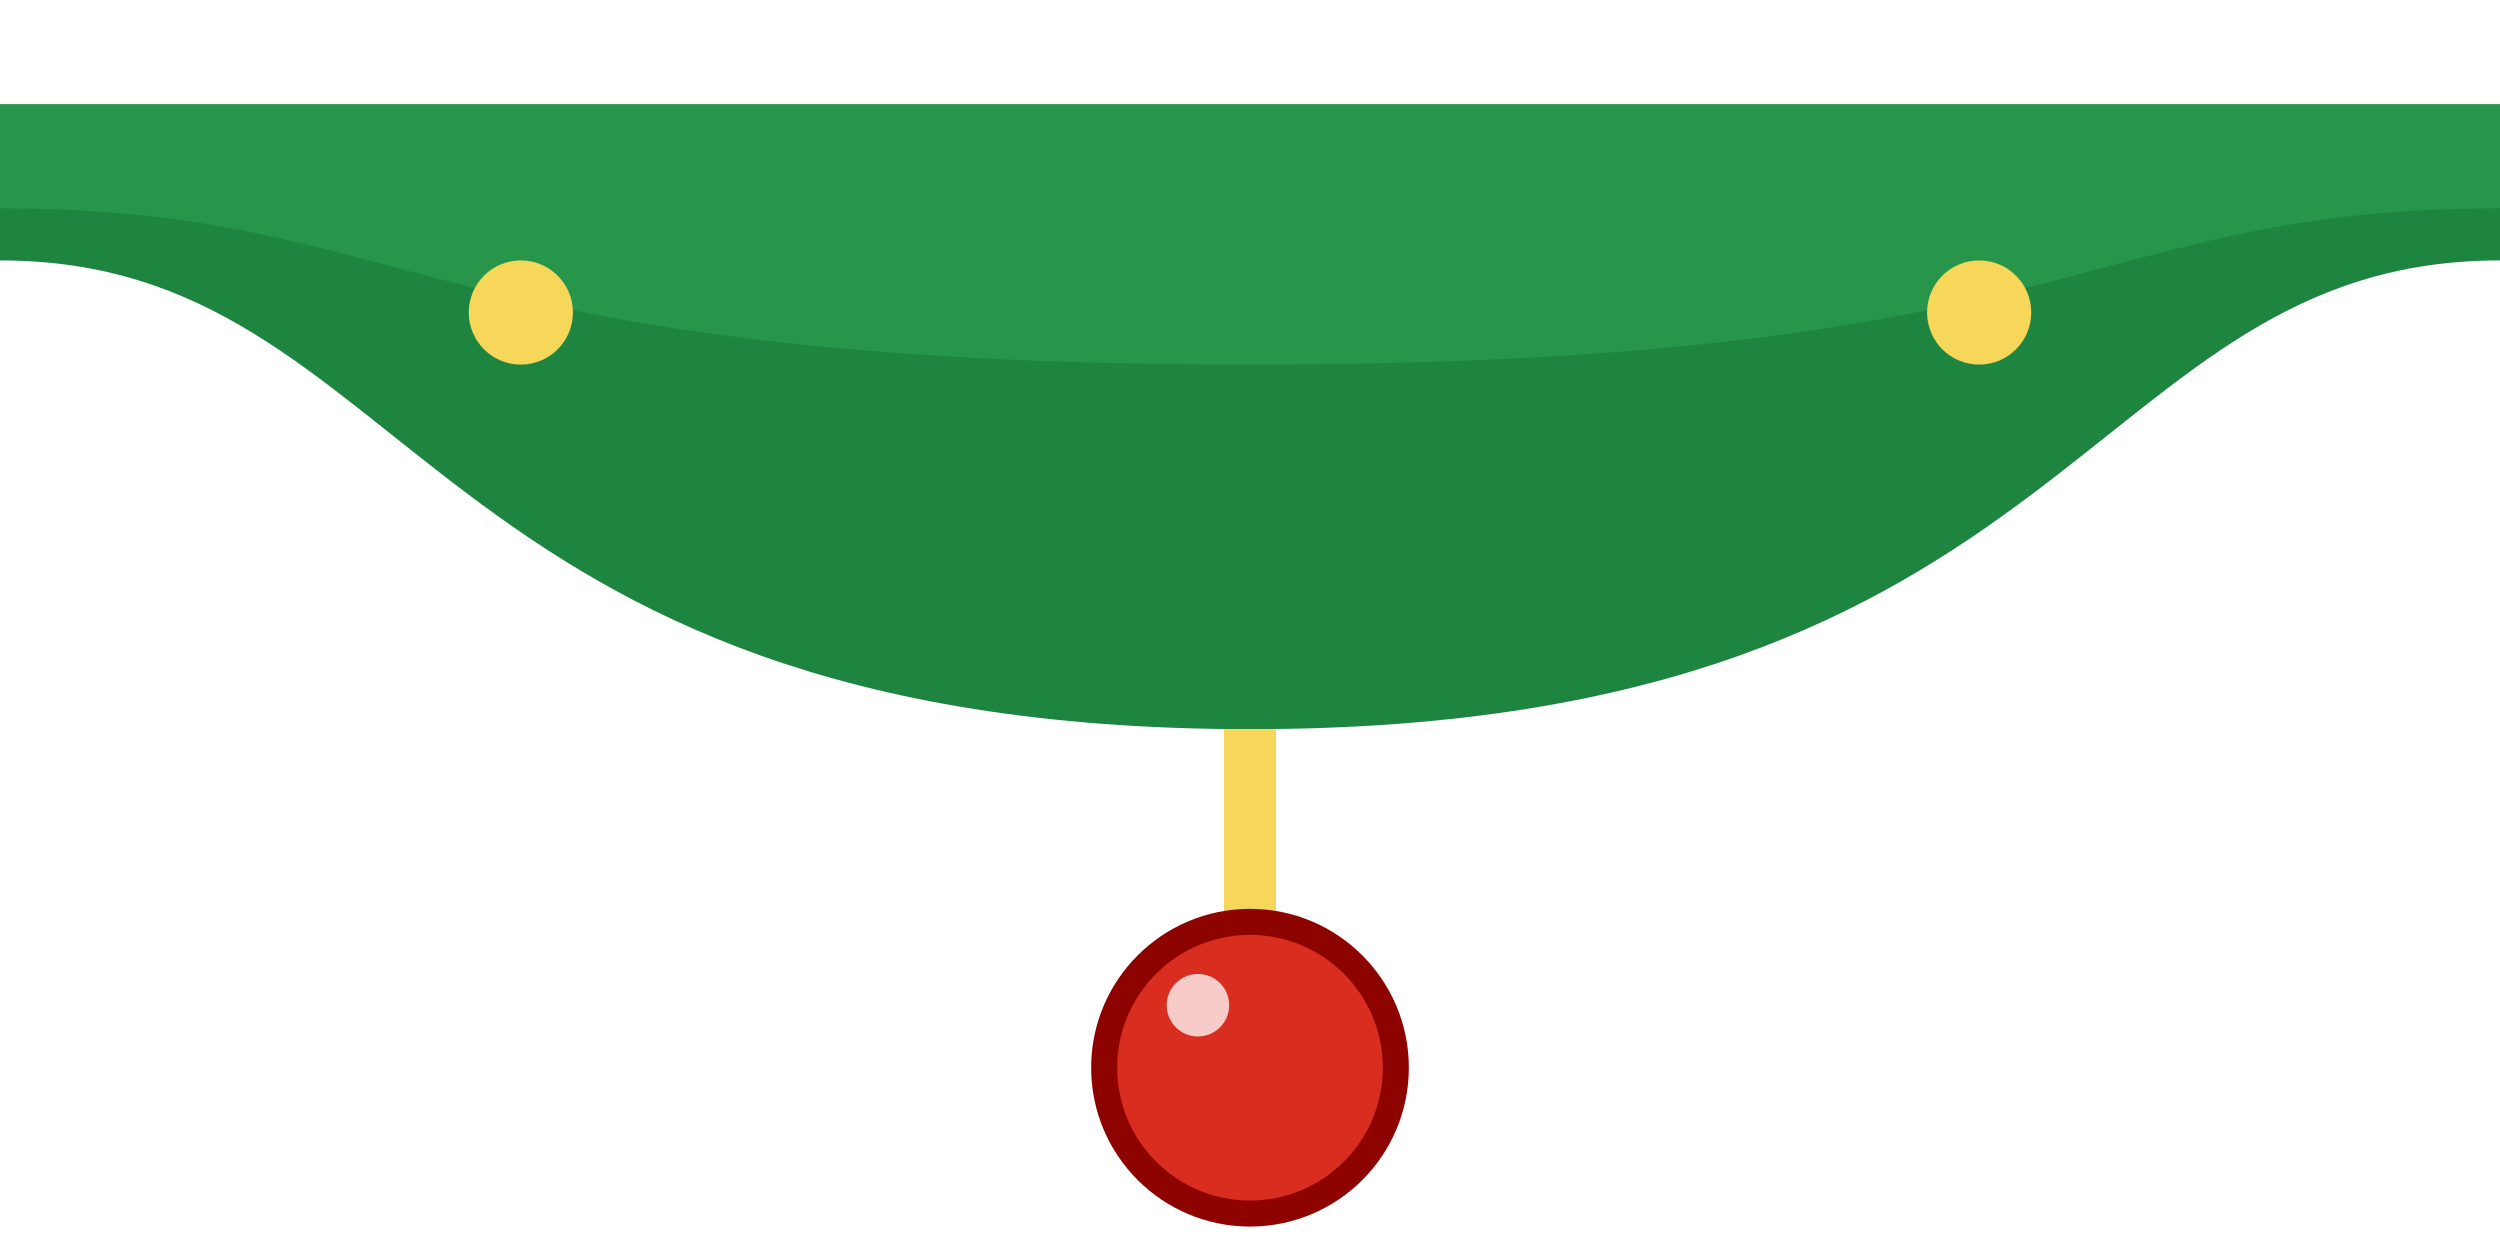
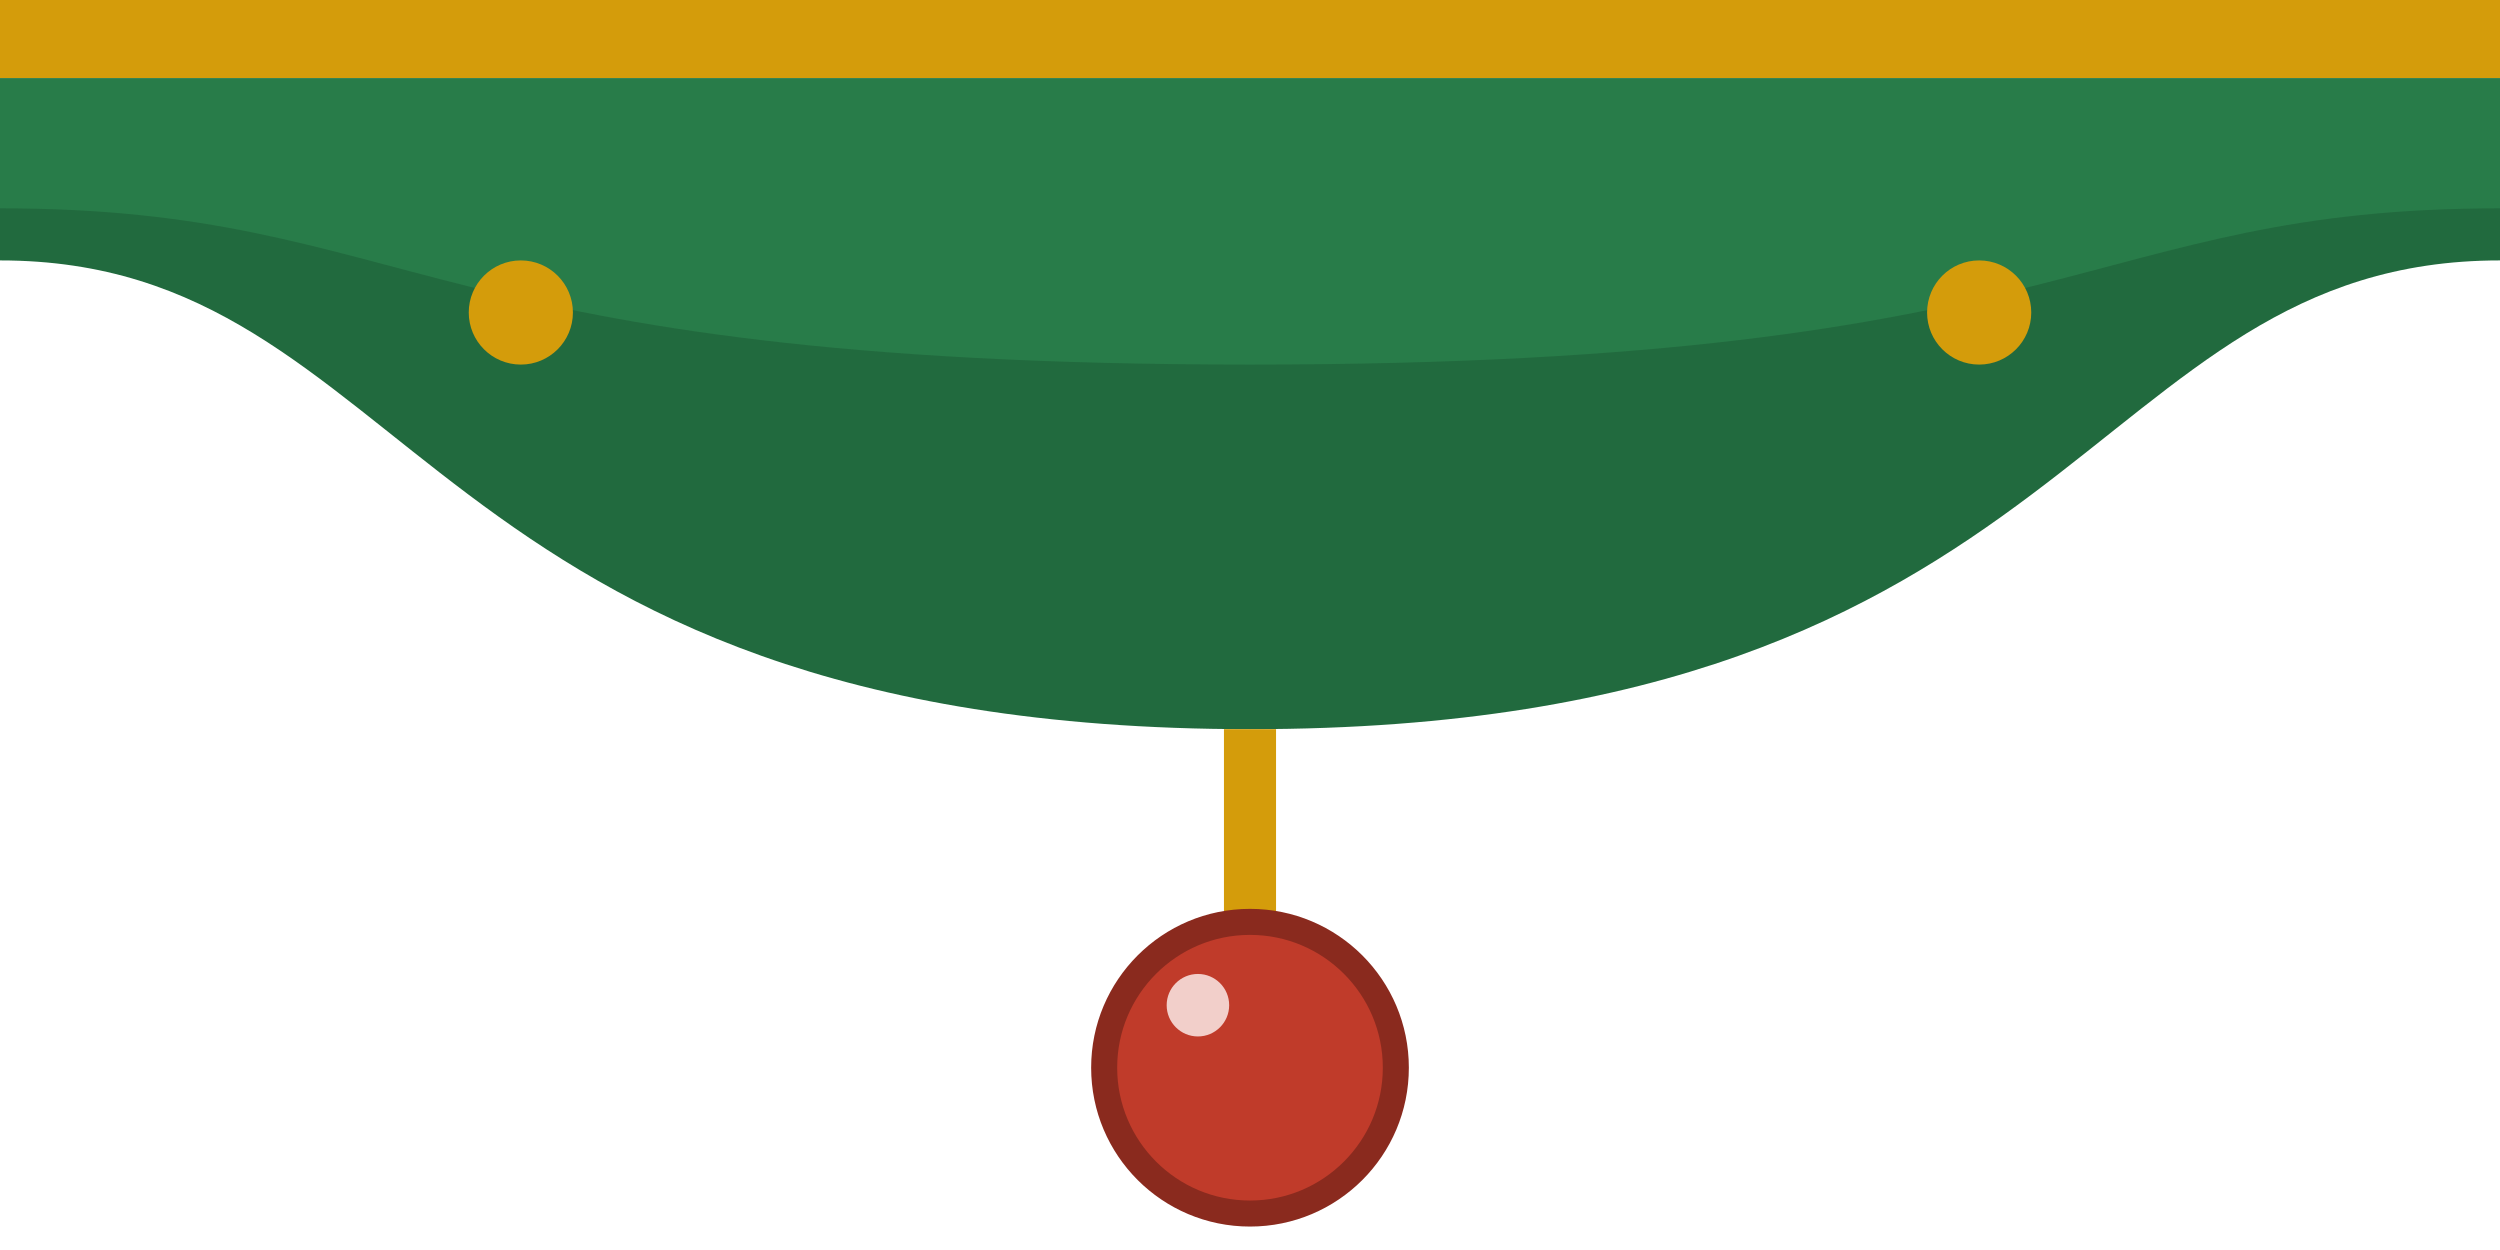
- <svg xmlns="http://www.w3.org/2000/svg" width="48" height="24" viewBox="0 0 48 24">
-   <path d="M0 2 L48 2 L48 5 C40 5 40 14 24 14 C8 14 8 5 0 5 Z" fill="#1E8540" />
-   <path d="M0 2 L48 2 L48 4 C40 4 40 7 24 7 C8 7 8 4 0 4 Z" fill="#2EA352" opacity="0.55" />
-   <circle cx="10" cy="6" r="1" fill="#F7D759" />
-   <circle cx="38" cy="6" r="1" fill="#F7D759" />
-   <line x1="24" y1="14" x2="24" y2="18" stroke="#F7D759" stroke-width="1" />
-   <circle cx="24" cy="20.5" r="2.8" fill="#D92D20" stroke="#8D0300" stroke-width="0.5" />
-   <circle cx="23" cy="19.3" r="0.6" fill="#FFF4F2" opacity="0.8" />
+ <svg xmlns="http://www.w3.org/2000/svg" width="96" height="48" viewBox="0 0 96 48">
+   <rect x="0" y="0" width="96" height="3" fill="#D49C0B" />
+   <path d="M0 3 L96 3 L96 10 C80 10 80 28 48 28 C16 28 16 10 0 10 Z" fill="#216A3E" />
+   <path d="M0 3 L96 3 L96 8 C80 8 80 14 48 14 C16 14 16 8 0 8 Z" fill="#2E8A52" opacity="0.55" />
+   <circle cx="20" cy="12" r="2" fill="#D49C0B" />
+   <circle cx="76" cy="12" r="2" fill="#D49C0B" />
+   <line x1="48" y1="28" x2="48" y2="36" stroke="#D49C0B" stroke-width="2" />
+   <circle cx="48" cy="41" r="5.6" fill="#C03B2A" stroke="#8A2A1E" stroke-width="1" />
+   <circle cx="46" cy="38.6" r="1.2" fill="#FFF4F2" opacity="0.8" />
</svg>
